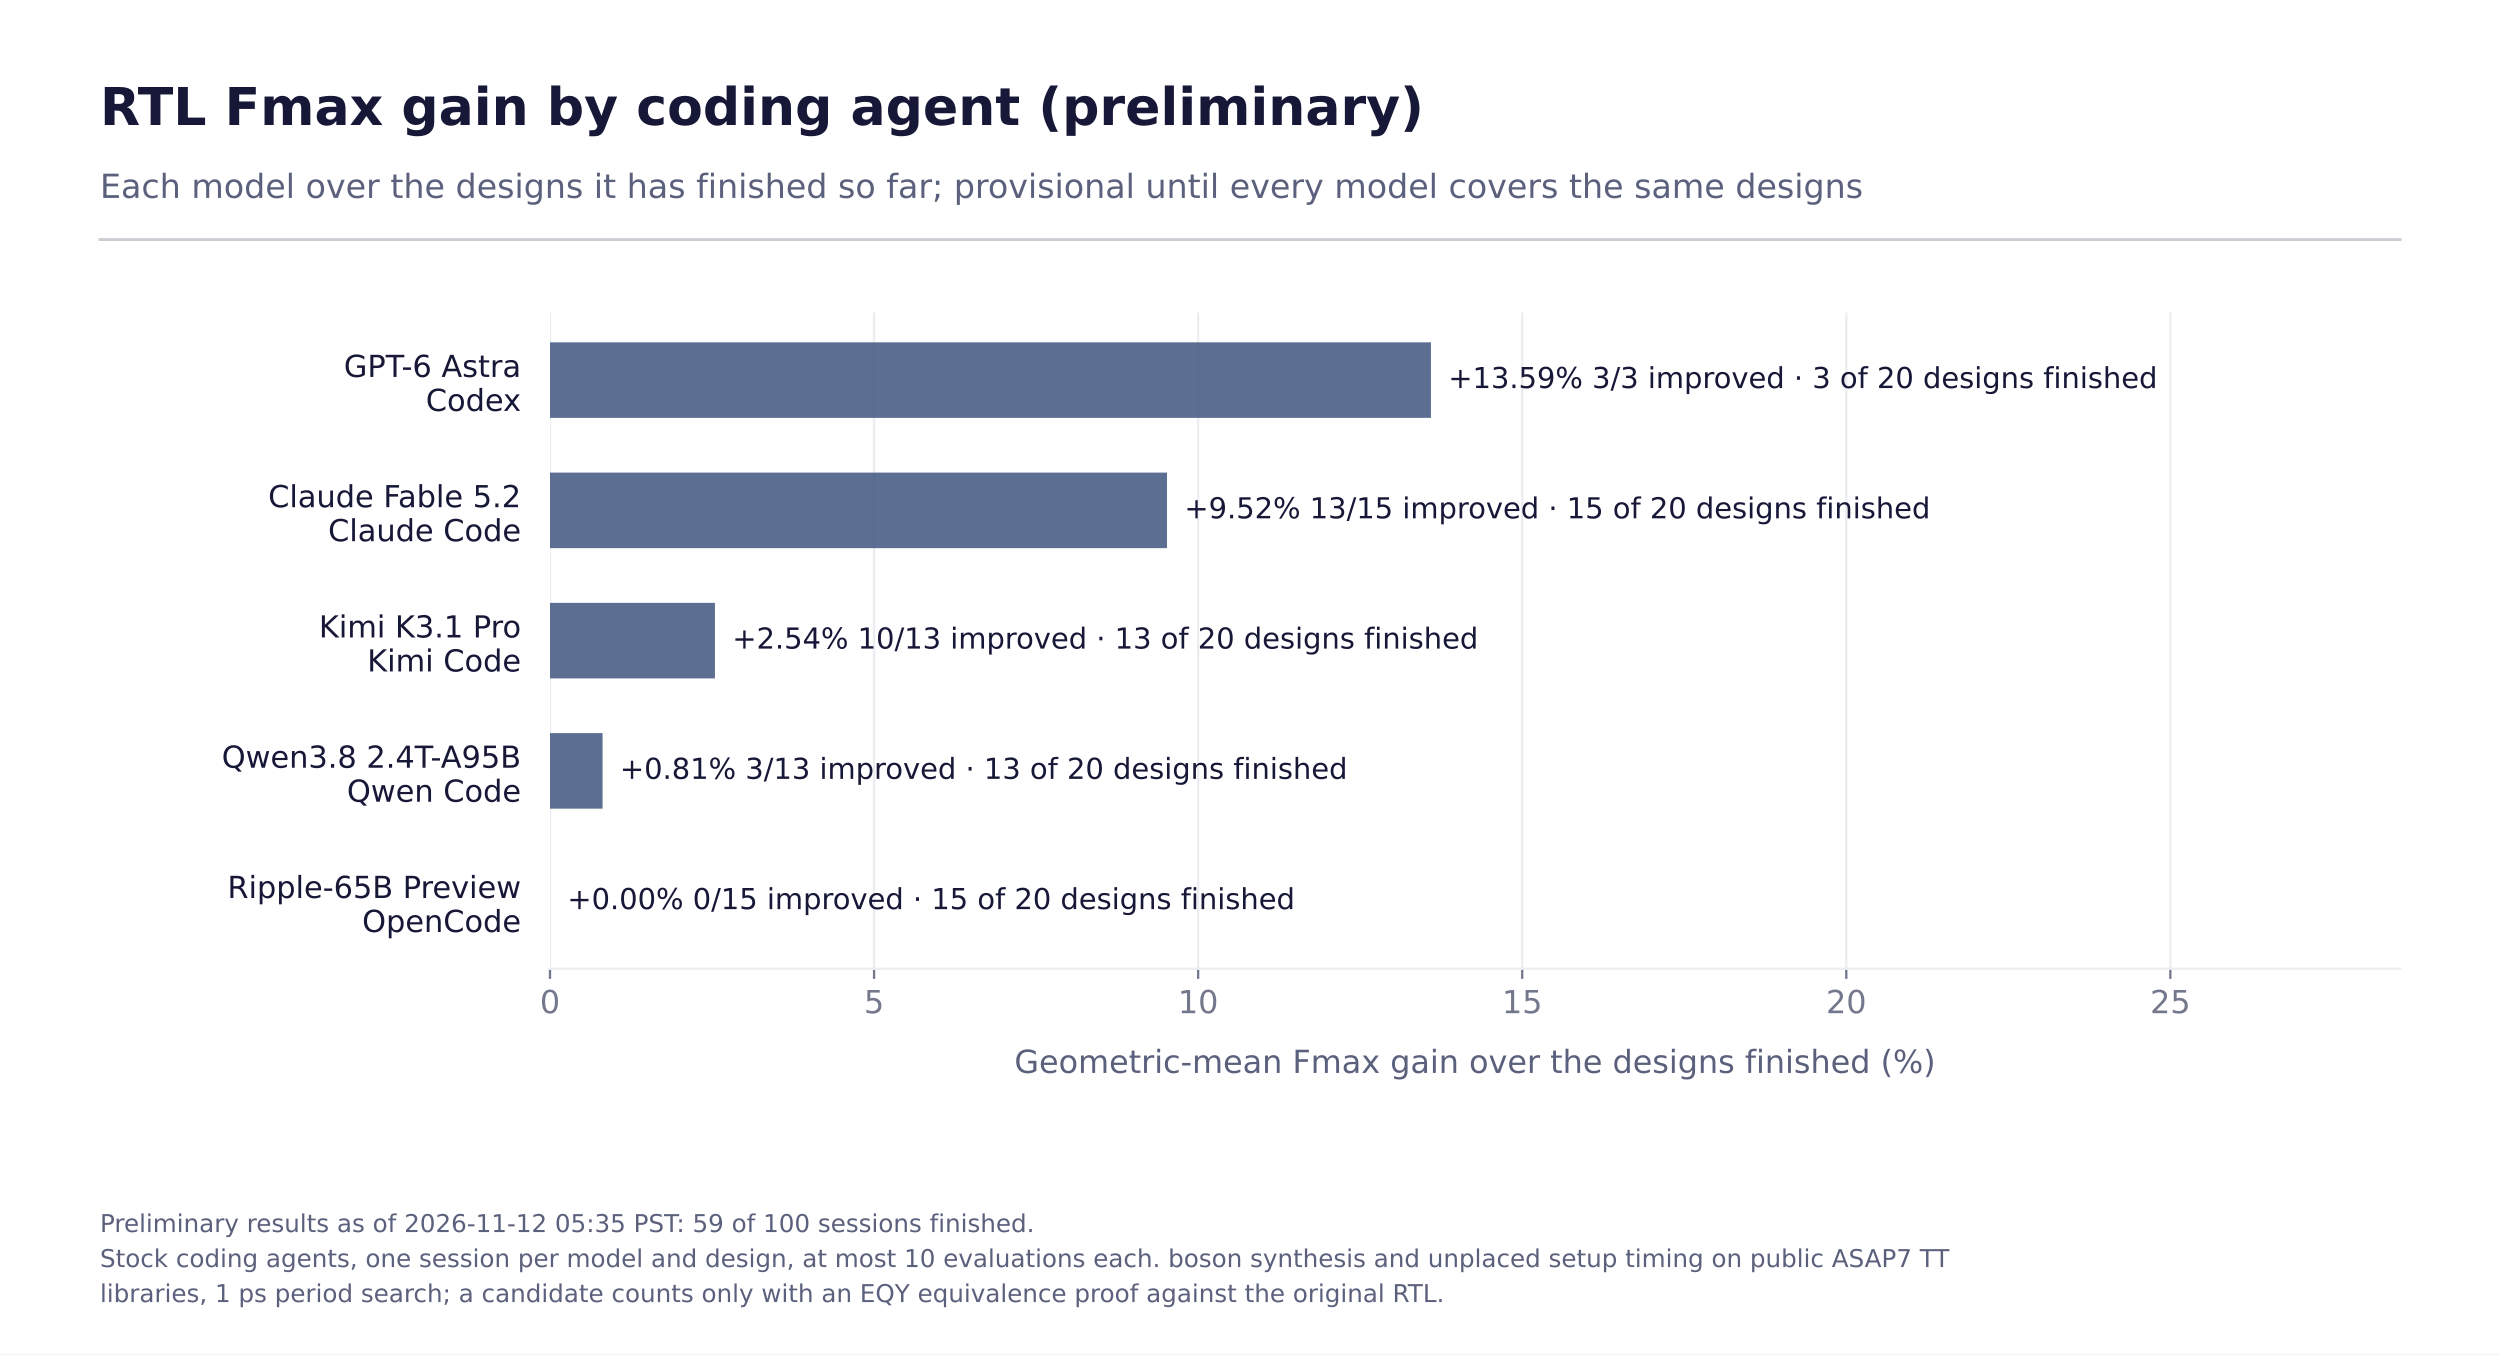
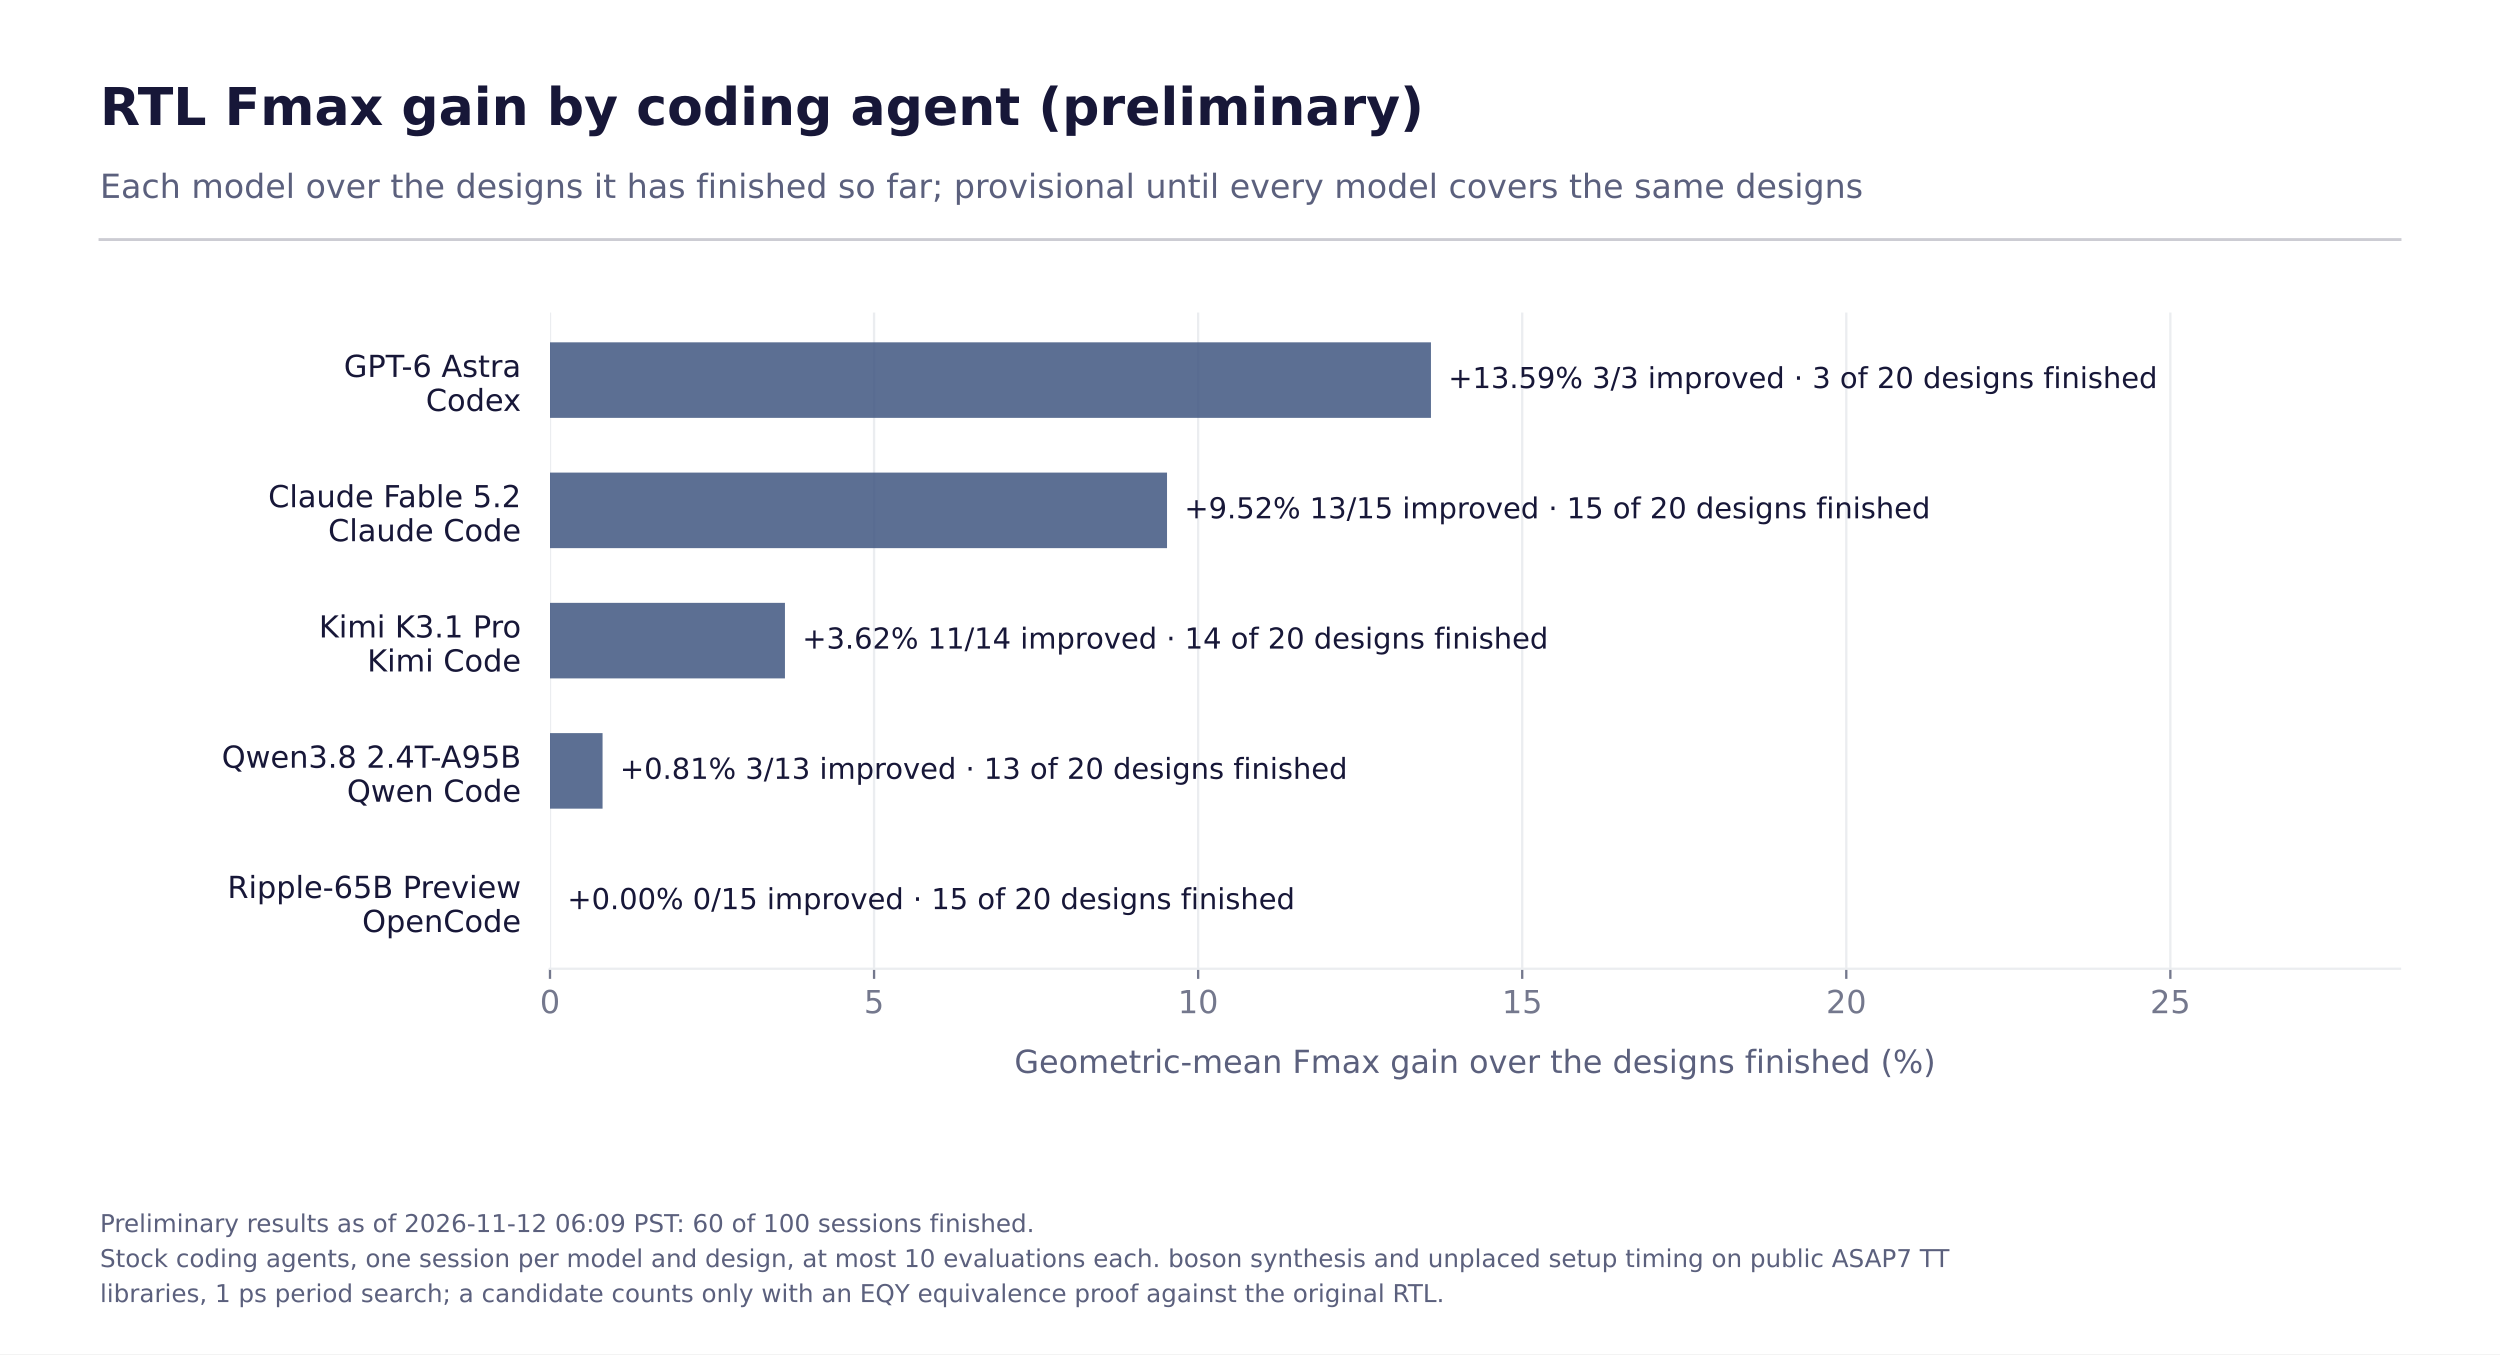
<svg xmlns="http://www.w3.org/2000/svg" xmlns:xlink="http://www.w3.org/1999/xlink" width="864pt" height="468pt" viewBox="0 0 864 468" version="1.1">
  <defs>
    <style type="text/css">*{stroke-linejoin: round; stroke-linecap: butt}</style>
  </defs>
  <g id="figure_1">
    <g id="patch_1">
      <path d="M 0 468  L 864 468  L 864 0  L 0 0  z " style="fill: #ffffff" />
    </g>
    <g id="axes_1">
      <g id="patch_2">
        <path d="M 190.08 334.8  L 829.44 334.8  L 829.44 108  L 190.08 108  z " style="fill: #ffffff" />
      </g>
      <g id="matplotlib.axis_1">
        <g id="xtick_1">
          <g id="line2d_1">
            <path d="M 190.08 334.8  L 190.08 108  " clip-path="url(#p4ebb32de9a)" style="fill: none; stroke: #ebedf0; stroke-width: 0.8; stroke-linecap: square" />
          </g>
          <g id="line2d_2">
            <defs>
              <path id="m93d353a957" d="M 0 0  L 0 3.5  " style="stroke: #74788d; stroke-width: 0.8" />
            </defs>
            <g>
              <use xlink:href="#m93d353a957" x="190.08" y="334.8" style="fill: #74788d; stroke: #74788d; stroke-width: 0.8" />
            </g>
          </g>
          <g id="text_1">
            <text style="fill: #74788d; font: 11px 'DejaVu Sans'; text-anchor: middle" x="190.08" y="350.158" transform="rotate(-0 190.08 350.1583)">0</text>
          </g>
        </g>
        <g id="xtick_2">
          <g id="line2d_3">
            <path d="M 302.079 334.8  L 302.079 108  " clip-path="url(#p4ebb32de9a)" style="fill: none; stroke: #ebedf0; stroke-width: 0.8; stroke-linecap: square" />
          </g>
          <g id="line2d_4">
            <g>
              <use xlink:href="#m93d353a957" x="302.079" y="334.8" style="fill: #74788d; stroke: #74788d; stroke-width: 0.8" />
            </g>
          </g>
          <g id="text_2">
            <text style="fill: #74788d; font: 11px 'DejaVu Sans'; text-anchor: middle" x="302.079" y="350.158" transform="rotate(-0 302.0787 350.1583)">5</text>
          </g>
        </g>
        <g id="xtick_3">
          <g id="line2d_5">
            <path d="M 414.077 334.8  L 414.077 108  " clip-path="url(#p4ebb32de9a)" style="fill: none; stroke: #ebedf0; stroke-width: 0.8; stroke-linecap: square" />
          </g>
          <g id="line2d_6">
            <g>
              <use xlink:href="#m93d353a957" x="414.077" y="334.8" style="fill: #74788d; stroke: #74788d; stroke-width: 0.8" />
            </g>
          </g>
          <g id="text_3">
            <text style="fill: #74788d; font: 11px 'DejaVu Sans'; text-anchor: middle" x="414.077" y="350.158" transform="rotate(-0 414.0773 350.1583)">10</text>
          </g>
        </g>
        <g id="xtick_4">
          <g id="line2d_7">
            <path d="M 526.076 334.8  L 526.076 108  " clip-path="url(#p4ebb32de9a)" style="fill: none; stroke: #ebedf0; stroke-width: 0.8; stroke-linecap: square" />
          </g>
          <g id="line2d_8">
            <g>
              <use xlink:href="#m93d353a957" x="526.076" y="334.8" style="fill: #74788d; stroke: #74788d; stroke-width: 0.8" />
            </g>
          </g>
          <g id="text_4">
            <text style="fill: #74788d; font: 11px 'DejaVu Sans'; text-anchor: middle" x="526.076" y="350.158" transform="rotate(-0 526.076 350.1583)">15</text>
          </g>
        </g>
        <g id="xtick_5">
          <g id="line2d_9">
            <path d="M 638.075 334.8  L 638.075 108  " clip-path="url(#p4ebb32de9a)" style="fill: none; stroke: #ebedf0; stroke-width: 0.8; stroke-linecap: square" />
          </g>
          <g id="line2d_10">
            <g>
              <use xlink:href="#m93d353a957" x="638.075" y="334.8" style="fill: #74788d; stroke: #74788d; stroke-width: 0.8" />
            </g>
          </g>
          <g id="text_5">
            <text style="fill: #74788d; font: 11px 'DejaVu Sans'; text-anchor: middle" x="638.075" y="350.158" transform="rotate(-0 638.0746 350.1583)">20</text>
          </g>
        </g>
        <g id="xtick_6">
          <g id="line2d_11">
            <path d="M 750.073 334.8  L 750.073 108  " clip-path="url(#p4ebb32de9a)" style="fill: none; stroke: #ebedf0; stroke-width: 0.8; stroke-linecap: square" />
          </g>
          <g id="line2d_12">
            <g>
              <use xlink:href="#m93d353a957" x="750.073" y="334.8" style="fill: #74788d; stroke: #74788d; stroke-width: 0.8" />
            </g>
          </g>
          <g id="text_6">
            <text style="fill: #74788d; font: 11px 'DejaVu Sans'; text-anchor: middle" x="750.073" y="350.158" transform="rotate(-0 750.0733 350.1583)">25</text>
          </g>
        </g>
        <g id="text_7">
          <text style="fill: #5b607d; font: 11px 'DejaVu Sans'; text-anchor: middle" x="509.76" y="370.804" transform="rotate(-0 509.76 370.8042)">Geometric-mean Fmax gain over the designs finished (%)</text>
        </g>
      </g>
      <g id="matplotlib.axis_2">
        <g id="ytick_1">
          <g id="line2d_13" />
          <g id="text_8">
            <text style="fill: #171738; font: 10.5px 'DejaVu Sans'" transform="translate(118.8322 130.2724)">GPT-6 Astra</text>
            <text style="fill: #171738; font: 10.5px 'DejaVu Sans'" transform="translate(147.1658 142.0301)">Codex</text>
          </g>
        </g>
        <g id="ytick_2">
          <g id="line2d_14" />
          <g id="text_9">
            <text style="fill: #171738; font: 10.5px 'DejaVu Sans'" transform="translate(92.68391 175.2903)">Claude Fable 5.2</text>
            <text style="fill: #171738; font: 10.5px 'DejaVu Sans'" transform="translate(113.3952 187.048)">Claude Code</text>
          </g>
        </g>
        <g id="ytick_3">
          <g id="line2d_15" />
          <g id="text_10">
            <text style="fill: #171738; font: 10.5px 'DejaVu Sans'" transform="translate(110.2222 220.3082)">Kimi K3.1 Pro</text>
            <text style="fill: #171738; font: 10.5px 'DejaVu Sans'" transform="translate(126.9123 232.0659)">Kimi Code</text>
          </g>
        </g>
        <g id="ytick_4">
          <g id="line2d_16" />
          <g id="text_11">
            <text style="fill: #171738; font: 10.5px 'DejaVu Sans'" transform="translate(76.62383 265.326)">Qwen3.8 2.4T-A95B</text>
            <text style="fill: #171738; font: 10.5px 'DejaVu Sans'" transform="translate(119.892 277.0837)">Qwen Code</text>
          </g>
        </g>
        <g id="ytick_5">
          <g id="line2d_17" />
          <g id="text_12">
            <text style="fill: #171738; font: 10.5px 'DejaVu Sans'" transform="translate(78.59914 310.3439)">Ripple-65B Preview</text>
            <text style="fill: #171738; font: 10.5px 'DejaVu Sans'" transform="translate(125.1502 322.1016)">OpenCode</text>
          </g>
        </g>
      </g>
      <g id="patch_3">
        <path d="M 190.08 118.309  L 494.537 118.309  L 494.537 144.419  L 190.08 144.419  z " clip-path="url(#p4ebb32de9a)" style="fill: #3f5680; opacity: 0.85" />
      </g>
      <g id="patch_4">
        <path d="M 190.08 163.327  L 403.325 163.327  L 403.325 189.437  L 190.08 189.437  z " clip-path="url(#p4ebb32de9a)" style="fill: #3f5680; opacity: 0.85" />
      </g>
      <g id="patch_5">
-         <path d="M 190.08 208.345  L 247.087 208.345  L 247.087 234.455  L 190.08 234.455  z " clip-path="url(#p4ebb32de9a)" style="fill: #3f5680; opacity: 0.85" />
+         <path d="M 190.08 208.345  L 271.279 208.345  L 271.279 234.455  L 190.08 234.455  z " clip-path="url(#p4ebb32de9a)" style="fill: #3f5680; opacity: 0.85" />
      </g>
      <g id="patch_6">
        <path d="M 190.08 253.363  L 208.246 253.363  L 208.246 279.473  L 190.08 279.473  z " clip-path="url(#p4ebb32de9a)" style="fill: #3f5680; opacity: 0.85" />
      </g>
      <g id="patch_7">
        <path d="M 190.08 298.381  L 190.08 298.381  L 190.08 324.491  L 190.08 324.491  z " clip-path="url(#p4ebb32de9a)" style="fill: #3f5680; opacity: 0.85" />
      </g>
      <g id="patch_8">
        <path d="M 190.08 334.8  L 829.44 334.8  " style="fill: none; stroke: #ebedf0; stroke-width: 0.8; stroke-linejoin: miter; stroke-linecap: square" />
      </g>
      <g id="text_13">
        <text style="fill: #171738; font: 10px 'DejaVu Sans'; text-anchor: start" x="500.537" y="134.124" transform="rotate(-0 500.5371 134.1236)">+13.59%   3/3 improved · 3 of 20 designs finished</text>
      </g>
      <g id="text_14">
        <text style="fill: #171738; font: 10px 'DejaVu Sans'; text-anchor: start" x="409.325" y="179.142" transform="rotate(-0 409.3254 179.1415)">+9.52%   13/15 improved · 15 of 20 designs finished</text>
      </g>
      <g id="text_15">
-         <text style="fill: #171738; font: 10px 'DejaVu Sans'; text-anchor: start" x="253.087" y="224.159" transform="rotate(-0 253.0873 224.1594)">+2.54%   10/13 improved · 13 of 20 designs finished</text>
+         <text style="fill: #171738; font: 10px 'DejaVu Sans'; text-anchor: start" x="277.279" y="224.159" transform="rotate(-0 277.279 224.1594)">+3.62%   11/14 improved · 14 of 20 designs finished</text>
      </g>
      <g id="text_16">
        <text style="fill: #171738; font: 10px 'DejaVu Sans'; text-anchor: start" x="214.246" y="269.177" transform="rotate(-0 214.2462 269.1772)">+0.81%   3/13 improved · 13 of 20 designs finished</text>
      </g>
      <g id="text_17">
        <text style="fill: #171738; font: 10px 'DejaVu Sans'; text-anchor: start" x="196.08" y="314.195" transform="rotate(-0 196.08 314.1951)">+0.00%   0/15 improved · 15 of 20 designs finished</text>
      </g>
    </g>
    <g id="line2d_18">
      <path d="M 34.56 82.8  L 829.44 82.8  " style="fill: none; stroke: #171738; stroke-opacity: 0.22; stroke-linecap: square" />
    </g>
    <g id="text_18">
      <text style="fill: #171738; font: 700 18px 'DejaVu Sans'; text-anchor: start" x="34.56" y="43.2" transform="rotate(-0 34.56 43.2)">RTL Fmax gain by coding agent (preliminary)</text>
    </g>
    <g id="text_19">
      <text style="fill: #5b607d; font: 11.5px 'DejaVu Sans'; text-anchor: start" x="34.56" y="68.4" transform="rotate(-0 34.56 68.4)">Each model over the designs it has finished so far; provisional until every model covers the same designs</text>
    </g>
    <g id="text_20">
-       <text style="fill: #5b607d; font: 8.5px 'DejaVu Sans'" transform="translate(34.56 425.7968)">Preliminary results as of 2026-11-12 05:35 PST: 59 of 100 sessions finished.</text>
+       <text style="fill: #5b607d; font: 8.5px 'DejaVu Sans'" transform="translate(34.56 425.7968)">Preliminary results as of 2026-11-12 06:09 PST: 60 of 100 sessions finished.</text>
      <text style="fill: #5b607d; font: 8.5px 'DejaVu Sans'" transform="translate(34.56 437.8984)">Stock coding agents, one session per model and design, at most 10 evaluations each. boson synthesis and unplaced setup timing on public ASAP7 TT</text>
      <text style="fill: #5b607d; font: 8.5px 'DejaVu Sans'" transform="translate(34.56 450)">libraries, 1 ps period search; a candidate counts only with an EQY equivalence proof against the original RTL.</text>
    </g>
  </g>
  <defs>
    <clipPath id="p4ebb32de9a">
      <rect x="190.08" y="108" width="639.36" height="226.8" />
    </clipPath>
  </defs>
</svg>
